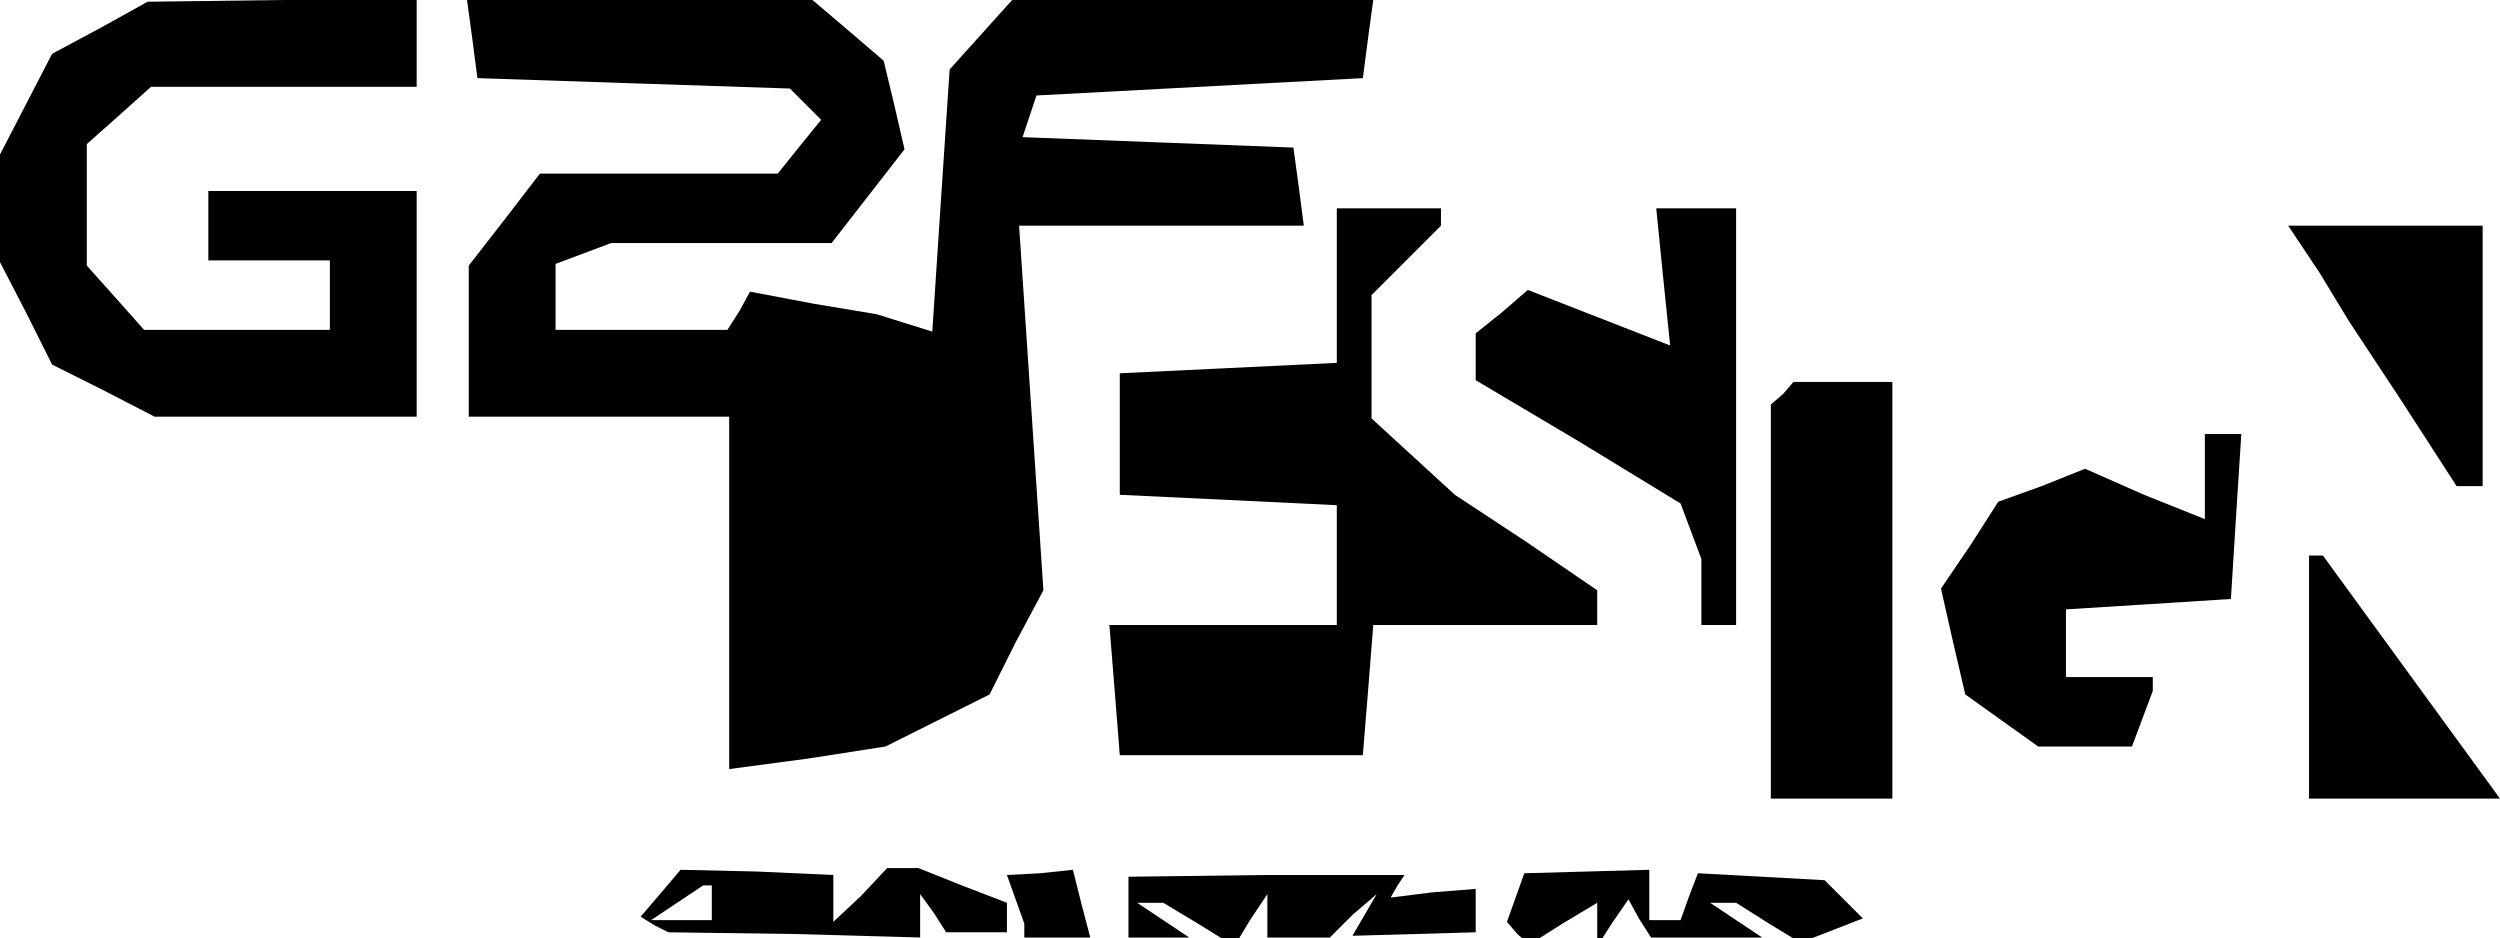
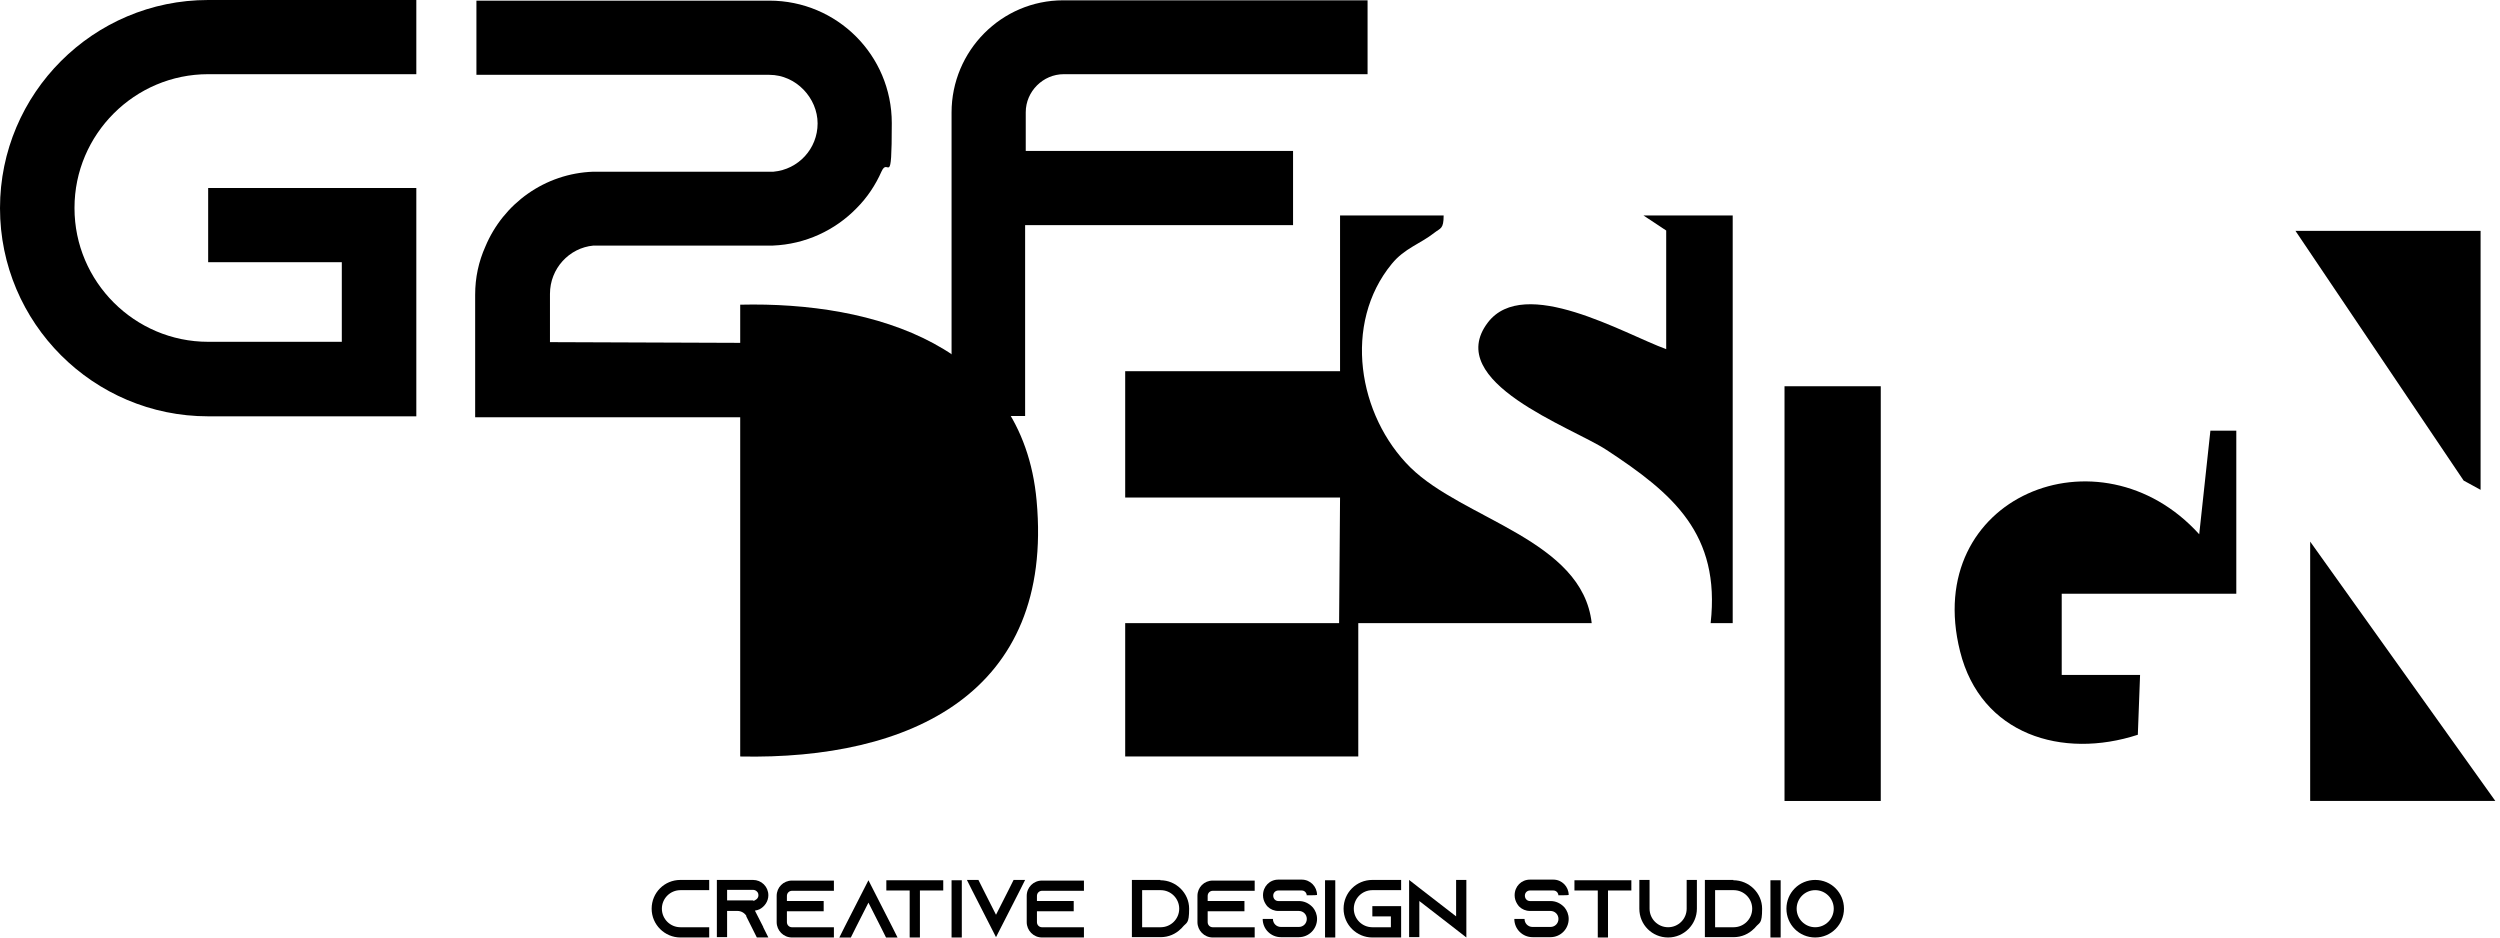
- <svg xmlns="http://www.w3.org/2000/svg" version="1.0" width="144pt" height="54pt" viewBox="0 0 144 54" preserveAspectRatio="xMidYMid meet">
-   <g transform="translate(0,54) scale(0.1,-0.1)" fill="#000000" stroke="none">
-     <path d="M58 524 l-28 -15 -15 -29 -15 -29 0 -31 0 -31 15 -29 15 -30 30 -15 29 -15 76 0 75 0 0 65 0 65 -60 0 -60 0 0 -20 0 -20 35 0 35 0 0 -20 0 -20 -53 0 -54 0 -16 18 -17 19 0 35 0 35 18 16 19 17 76 0 77 0 0 25 0 25 -77 0 -78 -1 -27 -15z" />
-     <path d="M272 518 l3 -23 90 -3 90 -3 9 -9 9 -9 -13 -16 -12 -15 -68 0 -69 0 -20 -26 -21 -27 0 -43 0 -44 75 0 75 0 0 -101 0 -102 45 6 45 7 30 15 30 15 15 30 16 30 -7 105 -7 105 82 0 82 0 -3 23 -3 22 -78 3 -78 3 4 12 4 12 94 5 94 5 3 23 3 22 -104 0 -104 0 -18 -20 -18 -20 -5 -75 -5 -76 -16 5 -16 5 -36 6 -37 7 -6 -11 -7 -11 -50 0 -49 0 0 19 0 19 16 6 16 6 63 0 64 0 21 27 21 27 -6 26 -6 25 -21 18 -20 17 -100 0 -99 0 3 -22z" />
-     <path d="M770 375 l0 -44 -62 -3 -63 -3 0 -35 0 -35 63 -3 62 -3 0 -34 0 -35 -66 0 -65 0 3 -37 3 -38 70 0 70 0 3 37 3 38 65 0 64 0 0 10 0 10 -41 28 -41 27 -24 22 -24 22 0 36 0 35 20 20 20 20 0 5 0 5 -30 0 -30 0 0 -45z" />
-     <path d="M958 380 l4 -39 -41 16 -41 16 -15 -13 -15 -12 0 -14 0 -13 59 -35 59 -36 6 -16 6 -16 0 -19 0 -19 10 0 10 0 0 120 0 120 -23 0 -23 0 4 -40z" />
-     <path d="M1336 383 l17 -28 31 -47 31 -48 8 0 7 0 0 75 0 75 -56 0 -56 0 18 -27z" />
-     <path d="M1027 313 l-7 -6 0 -114 0 -113 35 0 35 0 0 120 0 120 -28 0 -29 0 -6 -7z" />
-     <path d="M1270 266 l0 -25 -35 14 -34 15 -25 -10 -25 -9 -16 -25 -17 -25 7 -31 7 -30 21 -15 21 -15 27 0 27 0 6 16 6 16 0 4 0 4 -25 0 -25 0 0 19 0 20 48 3 47 3 3 48 3 47 -10 0 -11 0 0 -24z" />
-     <path d="M1330 150 l0 -70 55 0 55 0 -51 70 -51 70 -4 0 -4 0 0 -70z" />
-     <path d="M381 26 l-12 -14 8 -5 8 -4 73 -1 72 -2 0 13 0 12 8 -11 7 -11 18 0 17 0 0 9 0 8 -26 10 -25 10 -9 0 -9 0 -15 -16 -16 -15 0 13 0 14 -44 2 -44 1 -11 -13z m29 -6 l0 -10 -17 0 -18 0 15 10 15 10 3 0 2 0 0 -10z" />
-     <path d="M585 22 l5 -14 0 -4 0 -4 19 0 19 0 -5 19 -5 20 -19 -2 -19 -1 5 -14z" />
-     <path d="M650 18 l0 -18 18 0 17 0 -15 10 -15 10 8 0 7 0 20 -12 21 -13 9 15 10 15 0 -12 0 -13 18 0 18 0 13 13 14 12 -7 -12 -7 -12 36 1 35 1 0 13 0 12 -25 -2 -24 -3 4 7 4 6 -80 0 -79 -1 0 -17z" />
-     <path d="M873 23 l-5 -14 6 -7 7 -6 19 12 20 12 0 -12 0 -13 9 14 9 13 6 -11 7 -11 32 0 32 0 -15 10 -15 10 8 0 7 0 19 -12 18 -11 18 7 18 7 -11 11 -11 11 -36 2 -37 2 -5 -13 -5 -14 -9 0 -9 0 0 15 0 14 -36 -1 -36 -1 -5 -14z" />
-   </g>
+ <svg xmlns="http://www.w3.org/2000/svg" width="144" height="54" viewBox="0 0 144 54" fill="none">
+   <path d="M38.124 52.341C38.124 52.931 38.603 53.409 39.192 53.409H40.85V53.999H39.192C38.29 53.999 37.535 53.262 37.535 52.341C37.535 51.42 38.271 50.684 39.192 50.684H40.85V51.273H39.192C38.603 51.273 38.124 51.752 38.124 52.341Z" fill="black" />
+   <path d="M43.962 53.409L44.257 53.999H43.594L43.299 53.409L42.986 52.783V52.746C42.875 52.581 42.691 52.47 42.47 52.47H41.881V53.98H41.291V50.684H43.373C43.612 50.684 43.833 50.776 43.999 50.941C44.165 51.107 44.257 51.328 44.257 51.568C44.257 51.918 44.036 52.231 43.741 52.378C43.667 52.415 43.575 52.433 43.483 52.452L43.962 53.391V53.409ZM43.373 51.881C43.41 51.881 43.465 51.881 43.502 51.844C43.612 51.789 43.686 51.697 43.686 51.568C43.686 51.439 43.63 51.383 43.594 51.347C43.557 51.31 43.483 51.255 43.373 51.255H41.881V51.862H43.373V51.881Z" fill="black" />
+   <path d="M45.326 51.586V51.899H47.444V52.489H45.326V53.115C45.326 53.281 45.455 53.41 45.62 53.41H48.033V53.999H45.62C45.123 53.999 44.736 53.594 44.736 53.115V51.605C44.736 51.108 45.123 50.721 45.62 50.721H48.033V51.31H45.62C45.455 51.31 45.326 51.439 45.326 51.605V51.586Z" fill="black" />
+   <path d="M51.698 54H51.035L50.74 53.41L50.022 51.992L49.303 53.41L49.009 54H48.346L48.64 53.41L50.022 50.703L51.403 53.41L51.698 54Z" fill="black" />
+   <path d="M54.331 50.703V51.292H52.987V54H52.397V51.292H51.053V50.703H54.349H54.331Z" fill="black" />
+   <path d="M54.81 54V50.703H55.4V54H54.81Z" fill="black" />
+   <path d="M59.046 50.684L58.752 51.273L57.37 53.98L55.989 51.273L55.694 50.684H56.357L56.652 51.273L57.37 52.691L58.089 51.273L58.383 50.684H59.046Z" fill="black" />
+   <path d="M59.728 51.586V51.899H61.846V52.489H59.728V53.115C59.728 53.281 59.857 53.41 60.023 53.41H62.435V53.999H60.023C59.525 53.999 59.139 53.594 59.139 53.115V51.605C59.139 51.108 59.525 50.721 60.023 50.721H62.435V51.31H60.023C59.857 51.31 59.728 51.439 59.728 51.605V51.586Z" fill="black" />
+   <path d="M66.836 50.702C67.739 50.702 68.494 51.439 68.494 52.341C68.494 53.244 68.347 53.115 68.107 53.409C68.07 53.446 68.052 53.483 68.015 53.502C67.721 53.796 67.315 53.98 66.855 53.98H65.197V50.684H66.836V50.702ZM65.787 53.409H66.855C67.444 53.409 67.923 52.931 67.923 52.341C67.923 51.752 67.444 51.273 66.855 51.273H65.787V53.391V53.409Z" fill="black" />
+   <path d="M69.562 51.586V51.899H71.68V52.489H69.562V53.115C69.562 53.281 69.691 53.41 69.857 53.41H72.27V53.999H69.857C69.36 53.999 68.973 53.594 68.973 53.115V51.605C68.973 51.108 69.36 50.721 69.857 50.721H72.27V51.31H69.857C69.691 51.31 69.562 51.439 69.562 51.605V51.586Z" fill="black" />
+   <path d="M75.272 51.605C75.272 51.421 75.143 51.292 74.978 51.292H73.633C73.467 51.292 73.338 51.421 73.338 51.587C73.338 51.771 73.467 51.9 73.633 51.9H74.812C75.125 51.9 75.383 52.029 75.585 52.231C75.585 52.231 75.604 52.268 75.622 52.268C75.77 52.453 75.862 52.673 75.862 52.931C75.862 53.502 75.401 53.981 74.812 53.981H73.781C73.21 53.981 72.731 53.521 72.731 52.931H73.32C73.32 53.189 73.523 53.392 73.781 53.392H74.812C75.07 53.392 75.272 53.189 75.272 52.931C75.272 52.673 75.07 52.471 74.812 52.471H73.633C73.394 52.471 73.173 52.379 73.007 52.213C72.97 52.176 72.933 52.121 72.897 52.066C72.804 51.918 72.749 51.753 72.749 51.569C72.749 51.053 73.136 50.666 73.633 50.666H74.978C75.475 50.666 75.862 51.071 75.862 51.55C75.862 51.569 75.272 51.569 75.272 51.569V51.605Z" fill="black" />
+   <path d="M76.322 54V50.703H76.912V54H76.322Z" fill="black" />
+   <path d="M77.979 52.341C77.979 52.931 78.458 53.409 79.047 53.409H80.115V52.783H79.047V52.194H80.705V53.999H79.047C78.145 53.999 77.39 53.262 77.39 52.341C77.39 51.42 78.126 50.684 79.047 50.684H80.705V51.273H79.047C78.458 51.273 77.979 51.752 77.979 52.341Z" fill="black" />
+   <path d="M84.462 50.702V53.999L83.872 53.538L81.754 51.899V53.98H81.165V50.684L81.754 51.144L83.872 52.783V50.684H84.462V50.702Z" fill="black" />
+   <path d="M89.767 51.605C89.767 51.421 89.638 51.292 89.472 51.292H88.128C87.962 51.292 87.833 51.421 87.833 51.587C87.833 51.771 87.962 51.9 88.128 51.9H89.306C89.619 51.9 89.877 52.029 90.08 52.231C90.08 52.231 90.098 52.268 90.117 52.268C90.264 52.453 90.356 52.673 90.356 52.931C90.356 53.502 89.896 53.981 89.306 53.981H88.275C87.704 53.981 87.225 53.521 87.225 52.931H87.814C87.814 53.189 88.017 53.392 88.275 53.392H89.306C89.564 53.392 89.767 53.189 89.767 52.931C89.767 52.673 89.564 52.471 89.306 52.471H88.128C87.888 52.471 87.667 52.379 87.501 52.213C87.465 52.176 87.428 52.121 87.391 52.066C87.299 51.918 87.243 51.753 87.243 51.569C87.243 51.053 87.63 50.666 88.128 50.666H89.472C89.969 50.666 90.356 51.071 90.356 51.55C90.356 51.569 89.767 51.569 89.767 51.569V51.605Z" fill="black" />
+   <path d="M93.966 50.703V51.292H92.621V54H92.032V51.292H90.688V50.703H93.984H93.966Z" fill="black" />
+   <path d="M97.741 50.684V52.341C97.741 53.244 97.004 53.999 96.083 53.999C95.162 53.999 94.426 53.262 94.426 52.341V50.684H95.015V52.341C95.015 52.931 95.494 53.409 96.083 53.409C96.673 53.409 97.152 52.931 97.152 52.341V50.684H97.741Z" fill="black" />
+   <path d="M99.84 50.702C100.743 50.702 101.498 51.439 101.498 52.341C101.498 53.244 101.351 53.115 101.111 53.409C101.074 53.446 101.056 53.483 101.019 53.502C100.724 53.796 100.319 53.98 99.859 53.98H98.201V50.684H99.84V50.702ZM98.79 53.409H99.859C100.448 53.409 100.927 52.931 100.927 52.341C100.927 51.752 100.448 51.273 99.859 51.273H98.79V53.391V53.409Z" fill="black" />
+   <path d="M101.977 54V50.703H102.566V54H101.977Z" fill="black" />
+   <path d="M106.213 52.341C106.213 53.244 105.476 53.999 104.556 53.999C103.635 53.999 102.898 53.262 102.898 52.341C102.898 51.42 103.635 50.684 104.556 50.684C105.476 50.684 106.213 51.42 106.213 52.341ZM105.624 52.341C105.624 51.752 105.145 51.273 104.556 51.273C103.966 51.273 103.487 51.752 103.487 52.341C103.487 52.931 103.966 53.409 104.556 53.409C105.145 53.409 105.624 52.931 105.624 52.341Z" fill="black" />
+   <path d="M4.291 11.99C4.291 16.226 7.754 19.688 11.99 19.688H19.688V15.102H11.99V10.829H23.98V23.98H11.99C5.378 23.98 0 18.602 0 11.99C0 5.378 5.378 0 11.99 0H23.98V4.273H11.99C7.754 4.273 4.291 7.735 4.291 11.971V11.99Z" fill="black" />
+   <path d="M51.256 19.762V24.035H27.369V16.981C27.369 15.987 27.571 15.066 27.958 14.2C28.989 11.732 31.384 9.983 34.183 9.89H44.552C45.989 9.762 47.094 8.564 47.094 7.109C47.094 5.654 45.86 4.31 44.313 4.31H27.442V0.037H44.313C48.217 0.037 51.367 3.186 51.367 7.091C51.367 10.995 51.164 9.006 50.777 9.872C50.427 10.664 49.948 11.382 49.341 11.99C48.107 13.261 46.394 14.071 44.515 14.145H34.183C32.783 14.274 31.678 15.471 31.678 16.926V19.707L51.256 19.781V19.762Z" fill="black" />
+   <path d="M78.772 0V4.273H61.275C60.078 4.273 59.083 5.267 59.083 6.465V8.693H74.48V12.966H59.047V23.961H54.81V6.483C54.81 2.928 57.684 0.018 61.238 0.018H78.772V0Z" fill="black" />
+   <path d="M42.636 43.574V17.55C50.372 17.366 58.899 19.908 59.709 28.84C60.722 39.927 52.416 43.777 42.636 43.574Z" fill="black" />
+   <path d="M77.187 12.412H83.154C83.154 13.204 82.97 13.13 82.62 13.407C81.828 14.033 80.889 14.309 80.171 15.193C77.334 18.637 78.218 23.941 81.239 26.925C84.296 29.927 91.147 31.087 91.682 35.894H78.237V43.574H77.39H65.455H64.811V35.894H77.132L77.187 28.656H66.284H64.811V21.381H77.187V12.412Z" fill="black" />
+   <path d="M118.755 34.181V38.878H123.268L123.139 42.322C118.792 43.74 114.096 42.322 112.899 37.515C110.67 28.619 120.947 24.438 126.675 30.774L127.319 24.807H128.811V34.2H118.755V34.181Z" fill="black" />
+   <path d="M99.804 12.412V35.894H98.533C99.104 30.756 96.378 28.435 92.529 25.912C90.54 24.605 83.099 22.008 85.696 18.582C87.796 15.819 93.579 19.245 95.973 20.111V13.278L94.665 12.412H99.804Z" fill="black" />
+   <path d="M108.332 22.248H102.788V46.136H108.332V22.248Z" fill="black" />
+   <path d="M142.882 28.215L141.906 27.681L132.218 13.297H142.882V28.215Z" fill="black" />
+   <path d="M143.73 46.134H133.066V31.197L143.73 46.134Z" fill="black" />
</svg>
